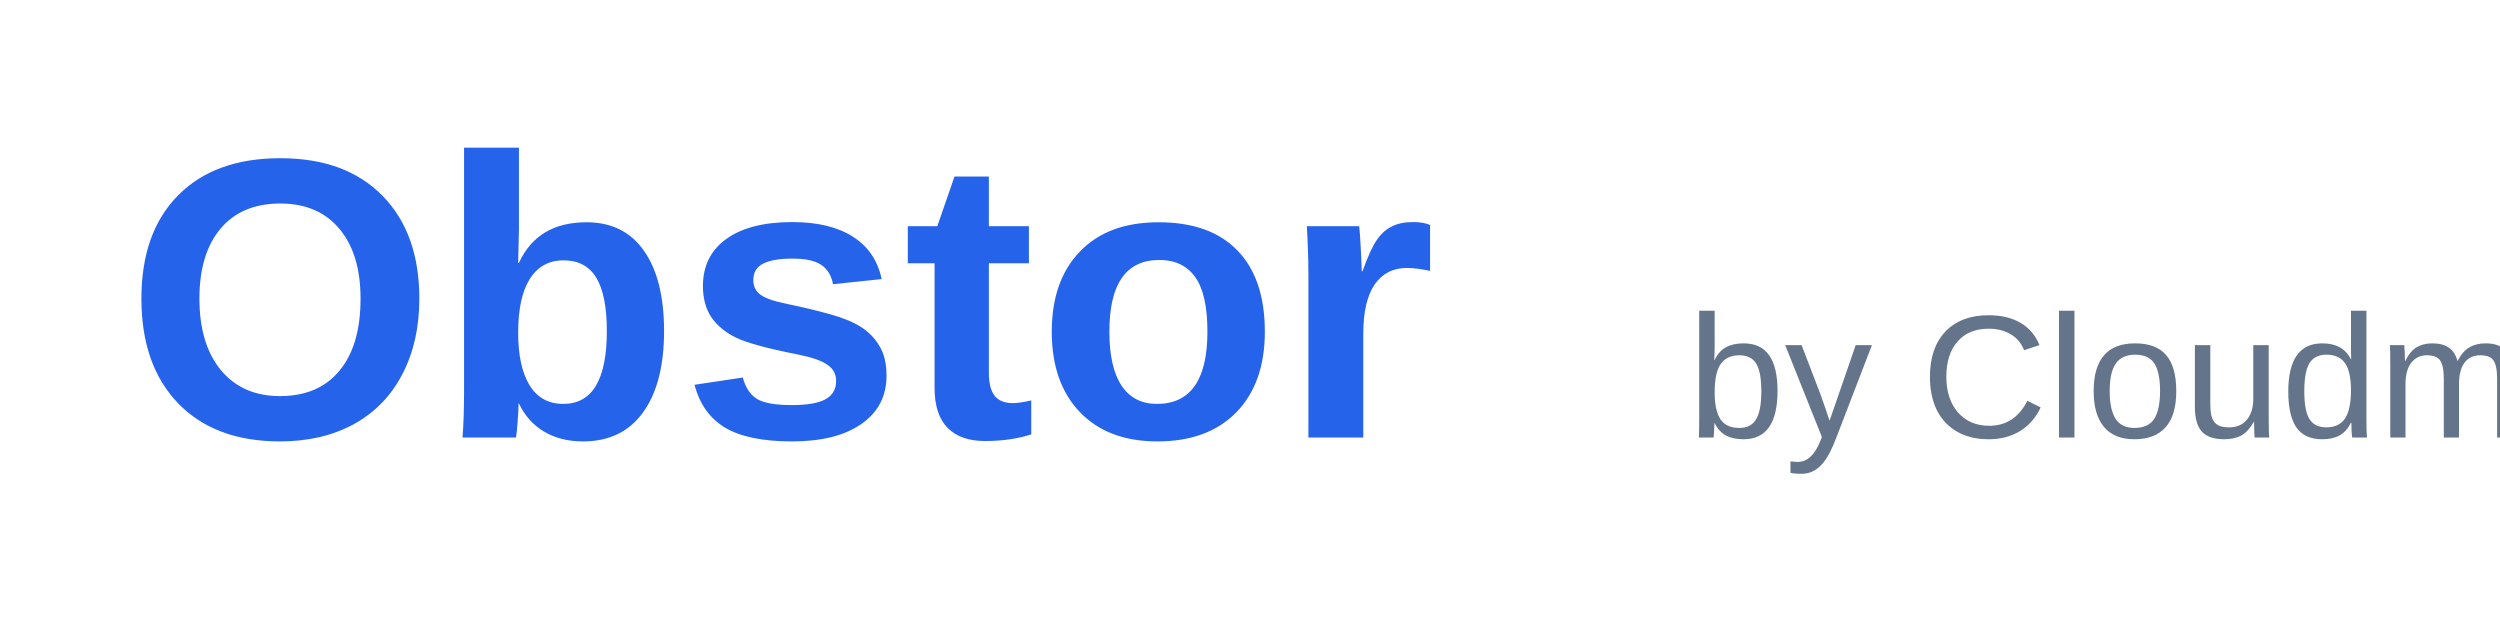
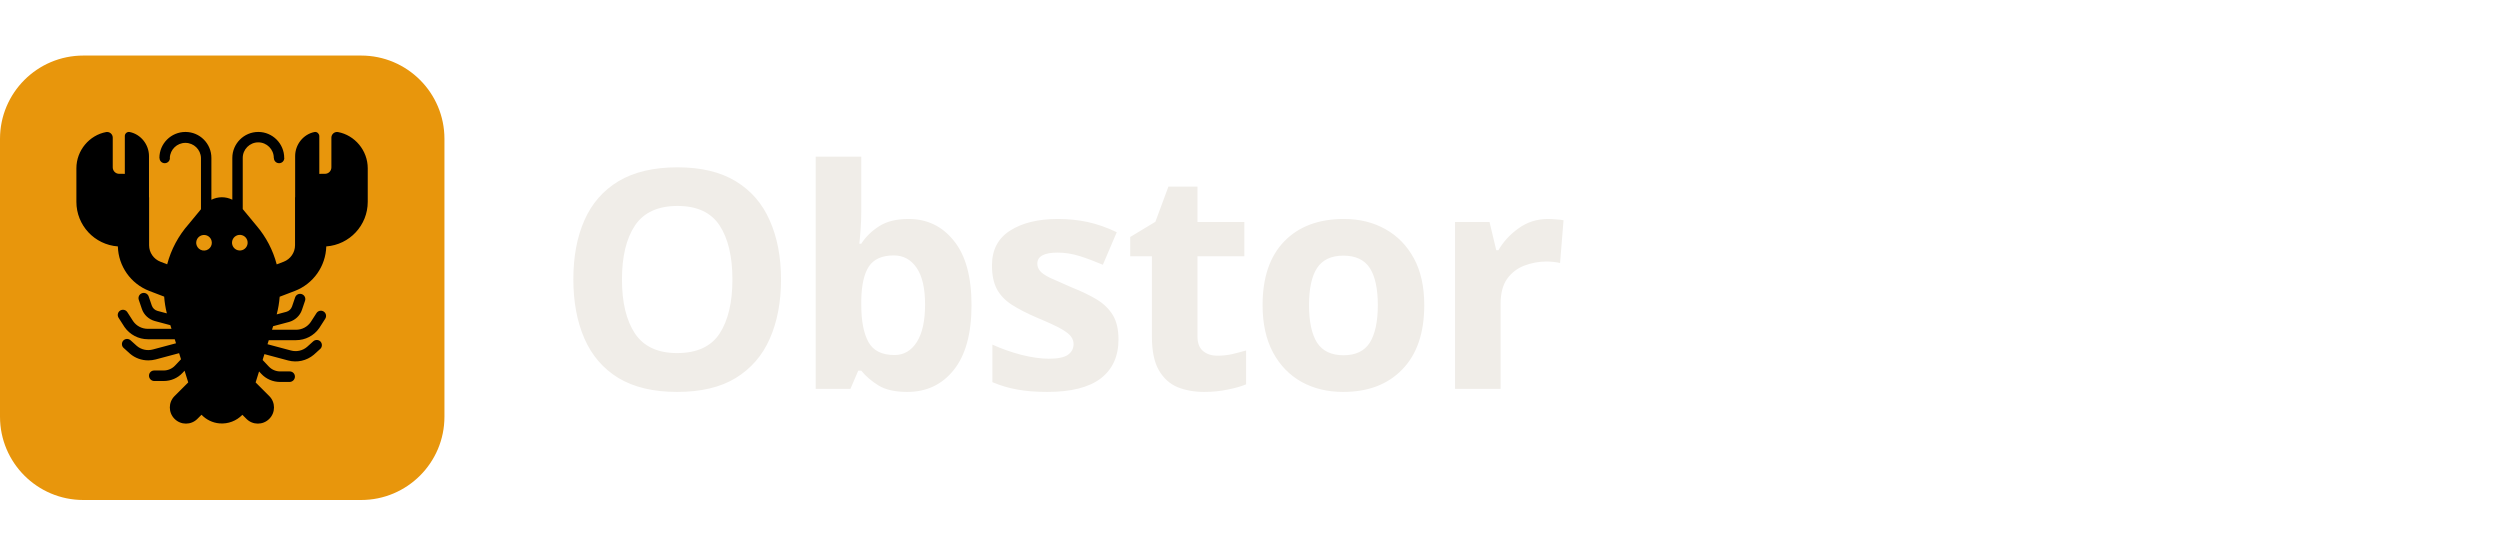
- <svg xmlns="http://www.w3.org/2000/svg" viewBox="0 0 200 50">
-   <text x="10" y="35" font-family="Arial, Helvetica, sans-serif" font-size="32" font-weight="bold" fill="#2563eb">Obstor</text>
-   <text x="135" y="35" font-family="Arial, Helvetica, sans-serif" font-size="14" fill="#64748b">by Cloudment</text>
+ <svg xmlns="http://www.w3.org/2000/svg" viewBox="0 0 180 40">
+   <rect x="0" y="4" width="32" height="32" rx="6" fill="#e8960c" />
+   <g transform="translate(4 8) scale(0.75)">
+     <path fill="#000" d="M14.96 8.51V4.49A2.49 2.49 0 0 0 12.47 2c-1.38 0-2.5 1.12-2.5 2.49l.01.01c0 .28.22.5.5.5s.5-.22.5-.5l-.01-.01a1.496 1.496 0 0 1 2.99 0v4.93l-1.18 1.43a9.45 9.45 0 0 0-2.064 3.857l-.646-.247c-.65-.25-1.09-.88-1.09-1.58V8.27h-.015h.005V4.32c0-1.12-.79-2.09-1.84-2.31a.39.39 0 0 0-.48.38v3.636a3 3 0 0 0-.18-.006h-.36c-.35 0-.62-.28-.62-.62V2.54a.543.543 0 0 0-.63-.53C3.24 2.31 2 3.78 2 5.49v3.22a4.29 4.29 0 0 0 3.981 4.279A4.72 4.72 0 0 0 8.99 17.26l1.437.549a9.5 9.5 0 0 0 .257 1.609l-.894-.238a.8.8 0 0 1-.55-.51l-.3-.88a.502.502 0 1 0-.95.33l.3.88c.19.56.66.99 1.23 1.15l1.5.4l.11.35H8.86c-.57 0-1.09-.27-1.41-.73l-.56-.87a.5.5 0 0 0-.69-.15a.5.5 0 0 0-.15.69l.57.89c.51.73 1.34 1.17 2.24 1.17h2.582l.121.388l-2.213.592c-.55.15-1.13.02-1.55-.34L7.2 22a.5.5 0 0 0-.7.03c-.18.2-.17.52.03.7l.62.56c.49.42 1.11.64 1.75.64c.24 0 .47-.03.71-.09l2.25-.602l.183.584l-.583.618c-.28.29-.67.46-1.08.46h-.91c-.28 0-.5.22-.5.5s.23.51.5.51h.92c.68 0 1.34-.28 1.8-.78l.196-.208l.35 1.122l-1.316 1.316c-.6.6-.6 1.58 0 2.18l.01.01c.6.6 1.58.6 2.18 0l.401-.401c.45.47 1.062.777 1.739.831a2.73 2.73 0 0 0 2.184-.826l.396.396c.6.6 1.58.6 2.18 0l.01-.01c.6-.6.6-1.58 0-2.18l-1.313-1.313l.33-1.054l.213.227c.46.5 1.12.78 1.8.78h.92c.27 0 .51-.23.51-.51s-.22-.5-.5-.5h-.92c-.41 0-.8-.17-1.08-.46l-.6-.636l.03-.094l-.009.009l.15-.48l2.279.61a2.73 2.73 0 0 0 2.46-.55l.62-.56c.2-.18.21-.5.03-.7s-.5-.21-.7-.03l-.6.54c-.42.36-1 .49-1.55.34l-2.243-.6l.121-.389h2.612c.9 0 1.73-.43 2.24-1.17l.57-.89a.5.5 0 0 0-.15-.69a.5.5 0 0 0-.69.15l-.56.87c-.32.46-.84.73-1.41.73h-2.3l.106-.342l1.534-.408c.57-.16 1.04-.59 1.23-1.15l.3-.88a.502.502 0 1 0-.95-.33l-.3.88c-.09.25-.29.44-.55.51l-.92.245a9.4 9.4 0 0 0 .286-1.696l1.464-.559a4.72 4.72 0 0 0 3.009-4.271A4.29 4.29 0 0 0 29.97 8.71V5.49c0-1.71-1.24-3.18-2.86-3.48a.543.543 0 0 0-.63.53V5.4c0 .34-.27.62-.62.62h-.36q-.09 0-.18.006V2.4c0-.11-.05-.21-.12-.28a.37.37 0 0 0-.36-.11C23.79 2.23 23 3.2 23 4.32v3.95h-.01v4.61c0 .7-.44 1.33-1.09 1.58l-.669.255A9.4 9.4 0 0 0 19.29 11l-1.32-1.594V4.49c0-.82.67-1.49 1.49-1.49s1.49.67 1.49 1.49l.01.01c0 .28.22.5.5.5s.5-.22.5-.5l-.01-.01c0-1.37-1.12-2.49-2.49-2.49s-2.49 1.12-2.49 2.49v4.016a2.24 2.24 0 0 0-2.01.005m0 3.878a.75.75 0 1 1-1.42.483a.75.75 0 0 1 1.42-.483m2.01.031a.75.75 0 1 1 1.44.422a.75.75 0 0 1-1.44-.422" />
+   </g>
+   <text x="40" y="28" font-family="Outfit, sans-serif" font-size="22" font-weight="600" fill="#f0ede8" letter-spacing="-0.5">Obstor</text>
</svg>
